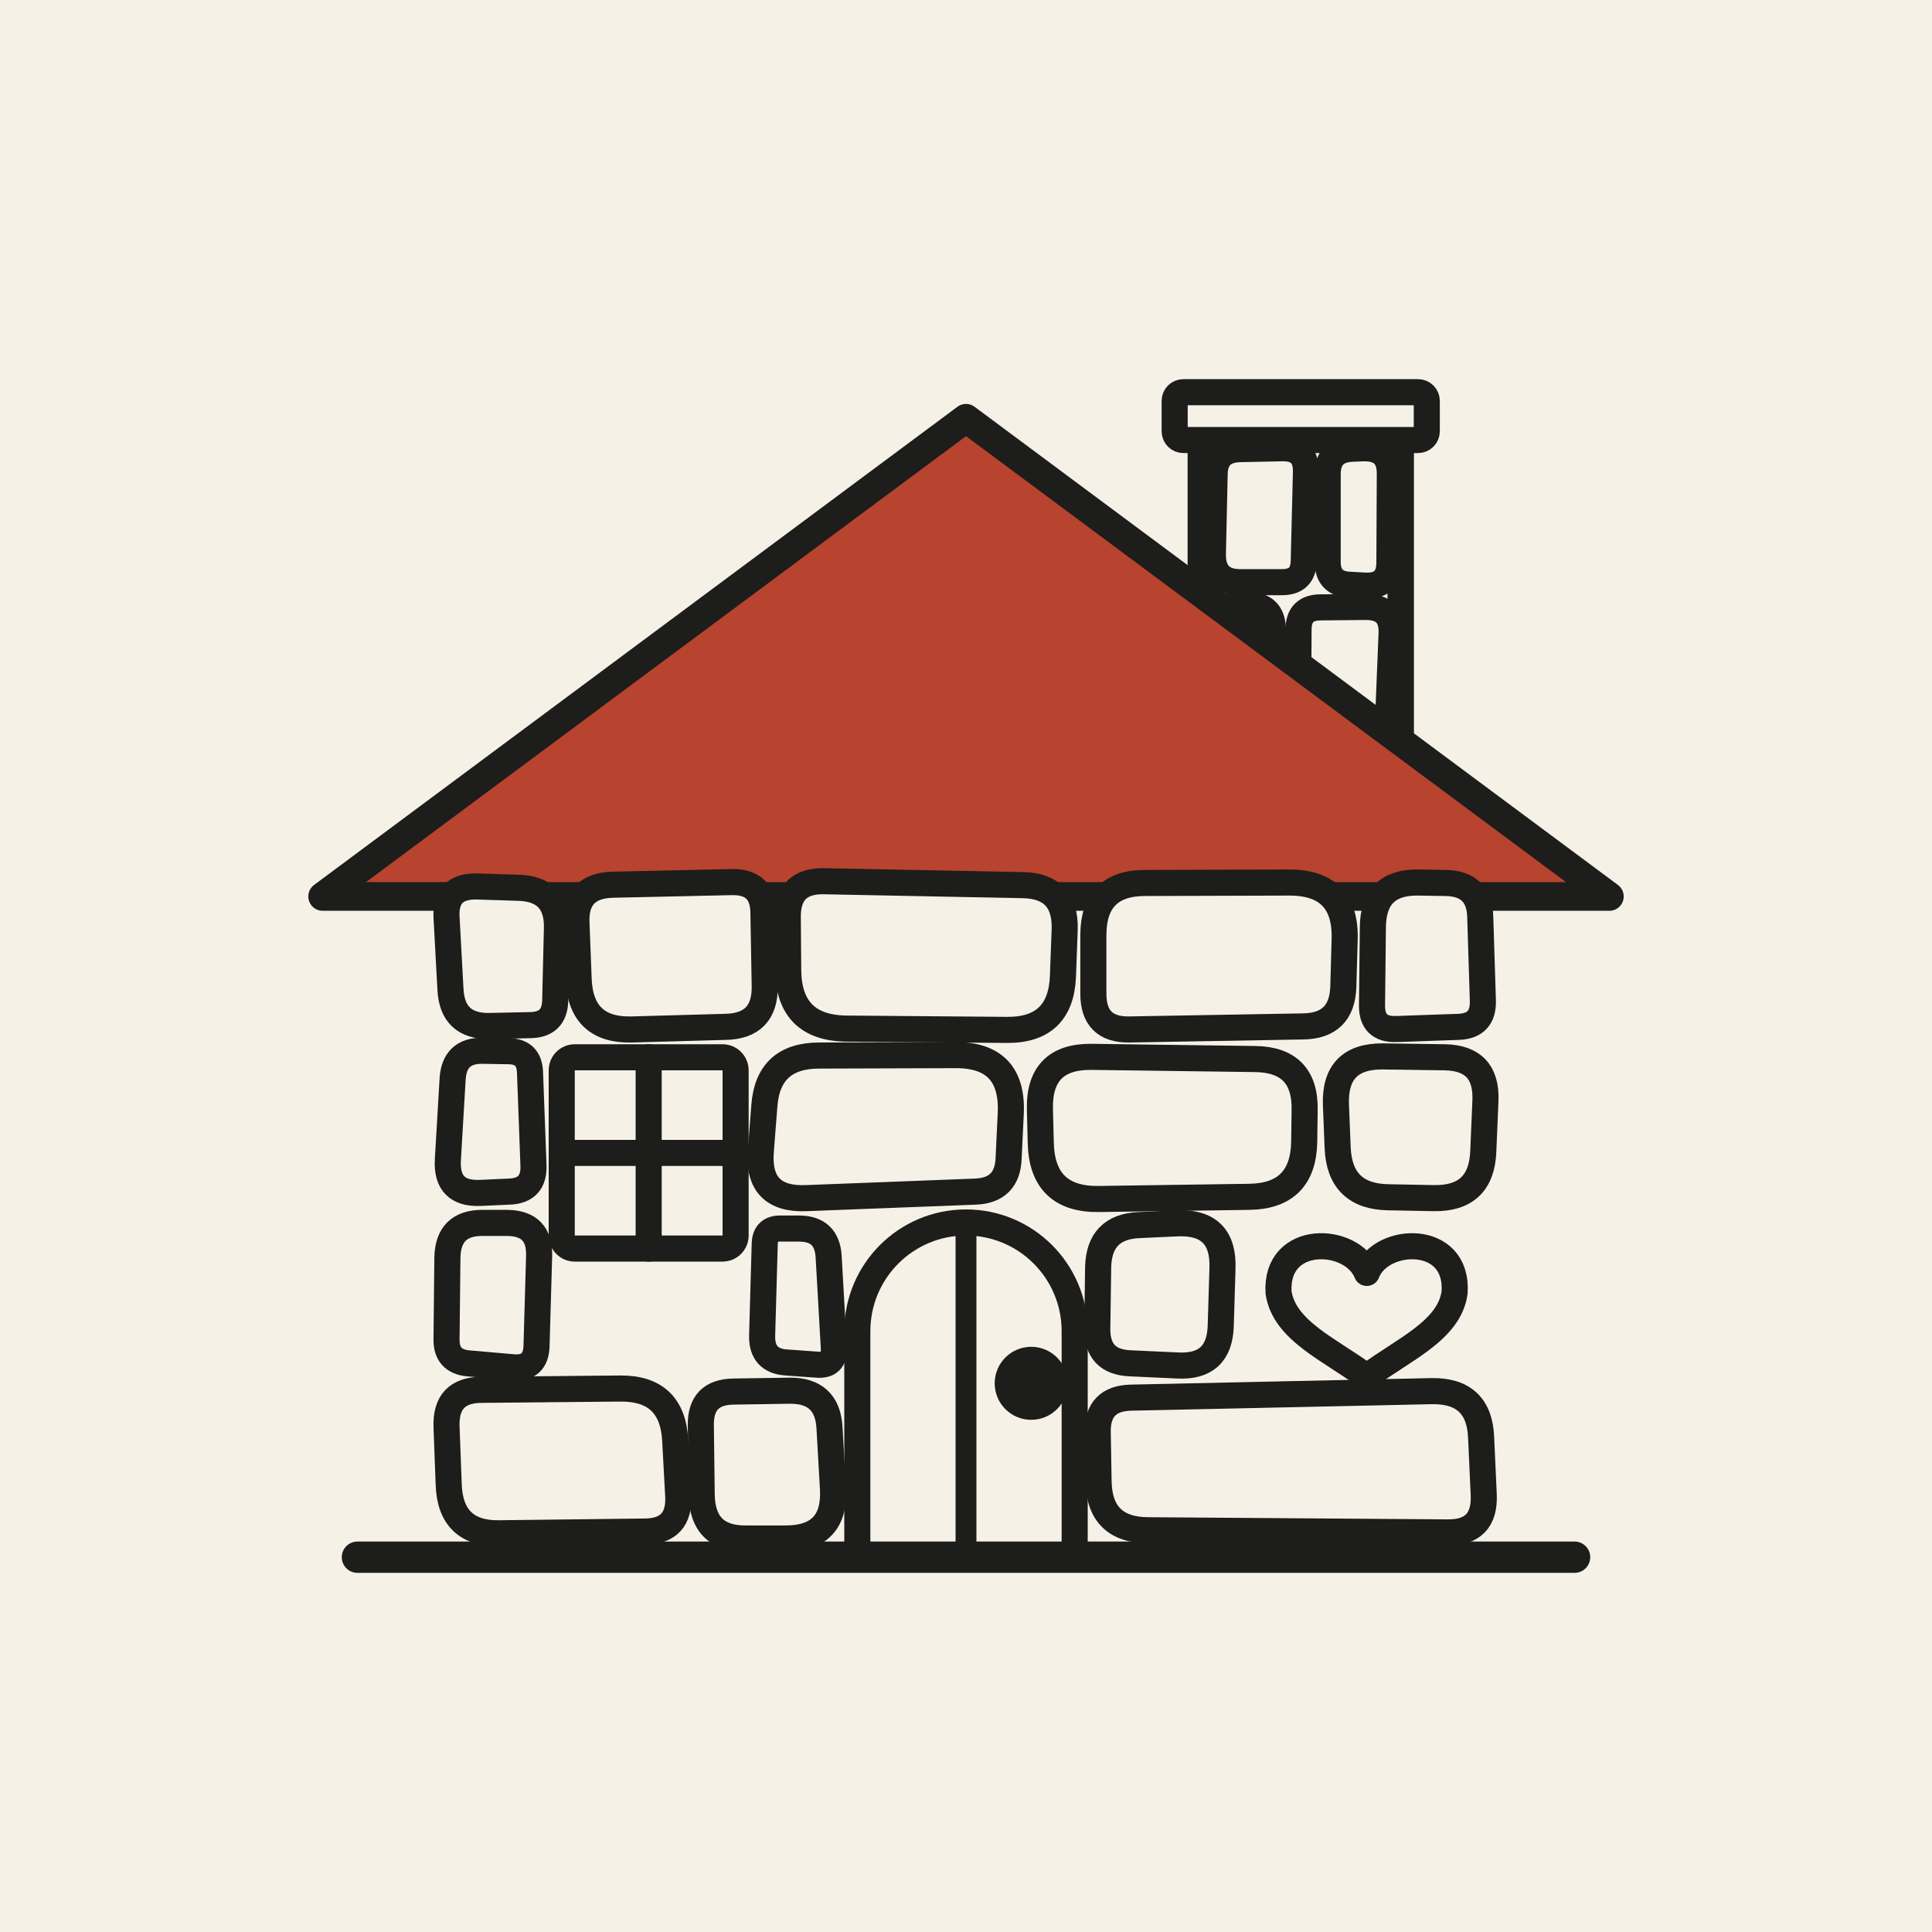
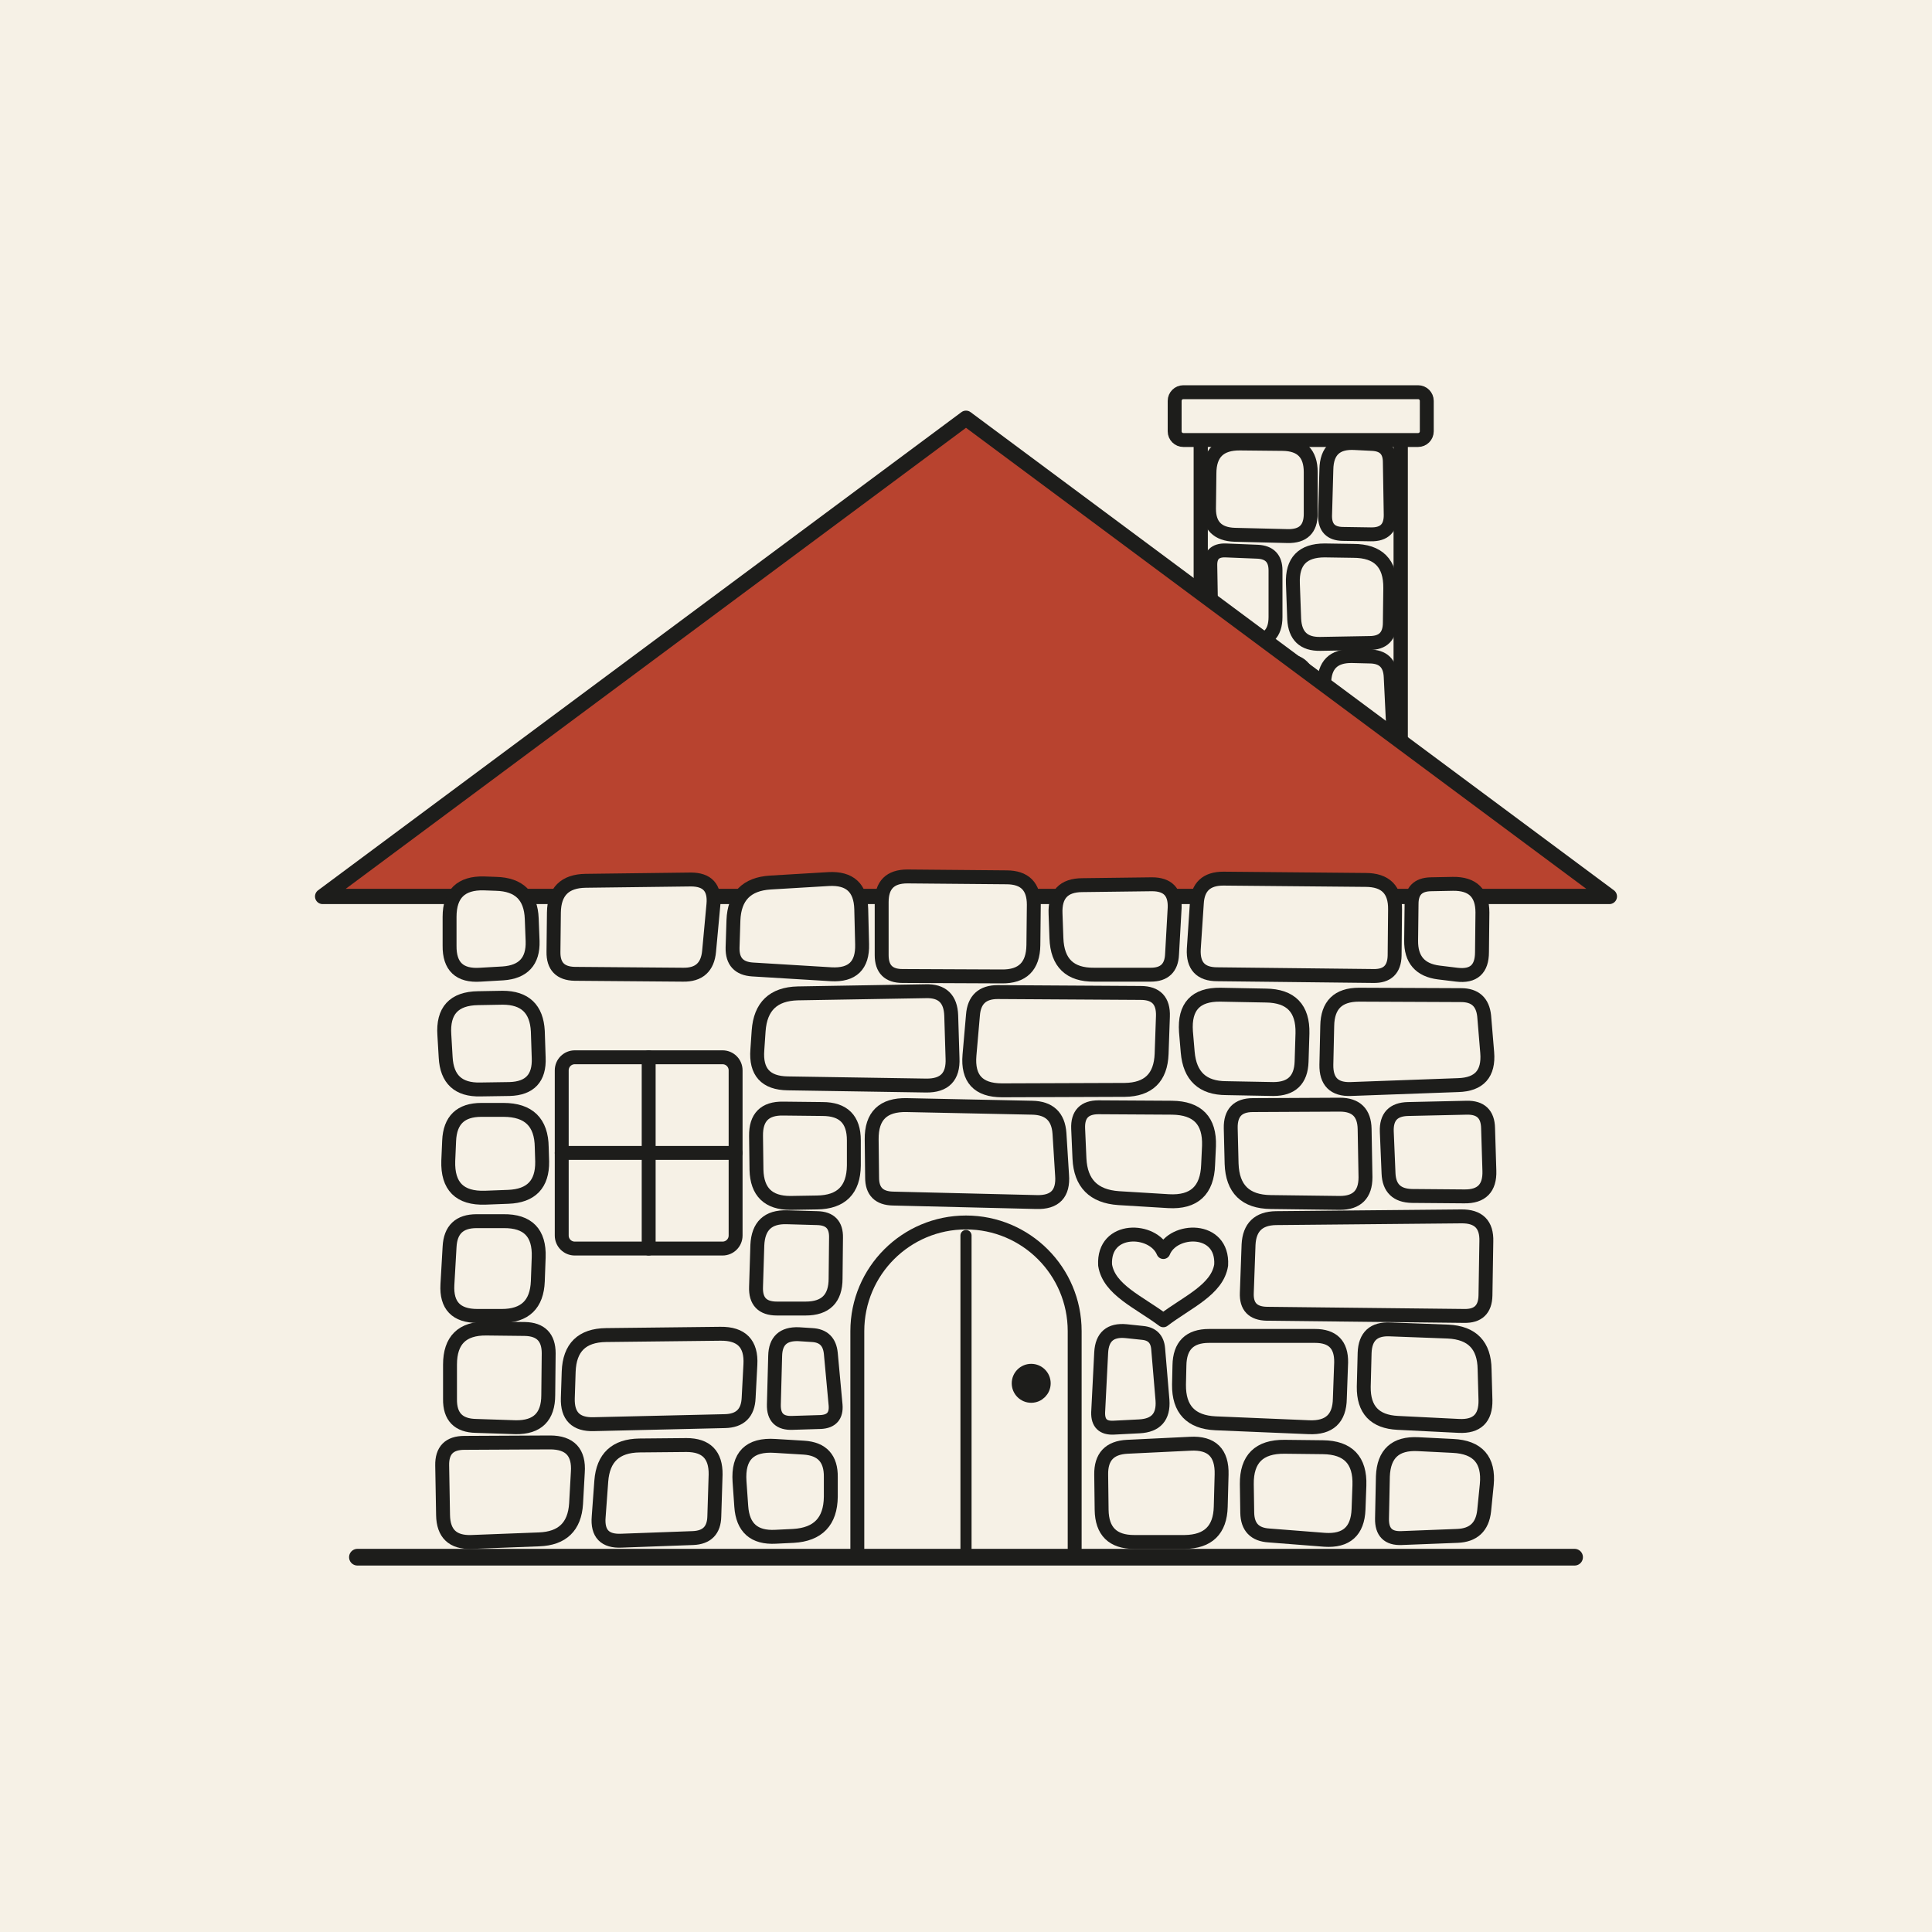
<svg xmlns="http://www.w3.org/2000/svg" viewBox="0 0 400 400" width="400" height="400">
  <rect width="400" height="400" fill="#f6f1e6" />
  <g transform="translate(200,200) scale(0.9) translate(-200,-218)">
-     <g fill="none" stroke="#1d1d1b" stroke-width="6" stroke-linejoin="round" stroke-linecap="round">
+     <g fill="none" stroke="#1d1d1b" stroke-width="3.2" stroke-linejoin="round" stroke-linecap="round">
      <rect x="254" y="96" width="46" height="74" fill="#f6f1e6" />
-       <path d="M257.2,104.8 Q257.3,99.3 262.9,99.1 L272.6,98.9 Q278.4,98.7 278.2,104.5 L277.7,124.8 Q277.6,129.7 272.7,129.7 L263.3,129.7 Q256.6,129.8 256.8,123.0Z" fill="#f6f1e6" />
-       <path d="M283.2,105.1 Q283.1,99.1 289.1,99.0 L291.5,98.9 Q297.5,98.8 297.5,104.7 L297.4,125.2 Q297.4,130.7 291.9,130.5 L288.3,130.3 Q283.2,130.1 283.2,125.0Z" fill="#f6f1e6" />
-       <path d="M256.4,141.0 Q256.3,135.1 262.1,135.0 L264.9,135.0 Q270.4,134.9 270.6,140.4 L271.1,164.2 Q271.2,167.3 268.0,167.3 L260.8,167.3 Q257.1,167.3 257.0,163.5Z" fill="#f6f1e6" />
-       <path d="M276.5,140.6 Q276.5,135.5 281.6,135.5 L292.0,135.4 Q298.2,135.4 297.9,141.6 L297.2,158.8 Q296.8,167.6 287.9,167.4 L284.3,167.3 Q276.3,167.1 276.4,159.1Z" fill="#f6f1e6" />
+       <path d="M256.0,104.7 Q256.0,97.7 263.1,97.8 L272.9,97.9 Q279.3,98.0 279.3,104.4 L279.3,114.0 Q279.3,119.2 274.0,119.1 L261.8,118.8 Q255.9,118.6 255.9,112.8Z" fill="#f6f1e6" />
+       <path d="M282.9,103.8 Q283.0,97.3 289.5,97.7 L293.5,97.9 Q297.5,98.1 297.5,102.1 L297.7,114.1 Q297.8,118.8 293.1,118.7 L286.6,118.6 Q282.6,118.5 282.6,114.5Z" fill="#f6f1e6" />
+       <path d="M256.2,125.9 Q256.1,122.3 259.7,122.4 L267.1,122.7 Q271.2,122.9 271.2,127.0 L271.2,137.7 Q271.2,143.5 265.4,143.3 L261.8,143.1 Q256.5,142.9 256.4,137.6Z" fill="#f6f1e6" />
+       <path d="M275.2,130.0 Q274.9,122.4 282.5,122.4 L289.1,122.5 Q297.7,122.5 297.6,131.1 L297.5,139.0 Q297.5,143.7 292.8,143.7 L281.5,143.9 Q275.8,144.0 275.5,138.2Z" fill="#f6f1e6" />
+       <path d="M256.3,154.0 Q256.5,147.6 263.0,147.7 L273.5,147.8 Q278.6,147.8 278.7,153.0 L278.8,162.3 Q278.9,168.5 272.8,168.3 L264.2,168.0 Q255.6,167.7 256.0,159.1Z" fill="#f6f1e6" />
+       <path d="M282.4,153.1 Q282.4,146.6 288.8,146.7 L292.8,146.8 Q297.5,146.8 297.7,151.5 L298.3,163.9 Q298.5,167.9 294.4,167.8 L285.9,167.6 Q282.3,167.5 282.3,164.0Z" fill="#f6f1e6" />
      <line x1="254" y1="96" x2="254" y2="170" />
      <line x1="300" y1="96" x2="300" y2="170" />
      <rect x="248" y="86" width="58" height="11" rx="2" fill="#f6f1e6" />
    </g>
-     <path d="M52,202 L200,92 L348,202 Z" fill="#b8432f" stroke="#1d1d1b" stroke-width="6.6" stroke-linejoin="round" />
-     <g fill="none" stroke="#1d1d1b" stroke-width="6" stroke-linejoin="round" stroke-linecap="round">
-       <path d="M80.5,324.0 Q80.2,315.5 88.6,315.5 L120.5,315.2 Q132.4,315.1 133.1,327.0 L133.8,339.9 Q134.2,348.0 126.2,348.1 L92.7,348.5 Q81.4,348.7 81.0,337.3Z" fill="#f6f1e6" />
-       <path d="M139.0,323.6 Q138.9,316.0 146.5,315.9 L159.4,315.7 Q168.1,315.6 168.6,324.2 L169.4,338.3 Q170.0,349.6 158.7,349.7 L149.4,349.7 Q139.4,349.8 139.2,339.7Z" fill="#f6f1e6" />
-       <path d="M230.3,325.2 Q230.2,317.5 237.9,317.3 L307.1,315.8 Q318.1,315.6 318.5,326.5 L319.1,339.6 Q319.5,348.4 310.8,348.3 L241.8,347.8 Q230.7,347.7 230.5,336.6Z" fill="#f6f1e6" />
-       <path d="M80.7,285.0 Q80.9,277.1 88.7,277.1 L94.5,277.1 Q102.0,277.2 101.8,284.7 L101.2,305.5 Q101.0,310.8 95.7,310.3 L85.4,309.4 Q80.4,308.9 80.5,303.8Z" fill="#f6f1e6" />
-       <path d="M153.7,281.9 Q153.8,278.3 157.4,278.4 L161.6,278.4 Q168.0,278.4 168.4,284.8 L169.6,305.9 Q169.8,310.1 165.6,309.7 L158.6,309.2 Q153.0,308.8 153.1,303.1Z" fill="#f6f1e6" />
-       <path d="M230.4,287.3 Q230.6,278.0 239.8,277.6 L248.5,277.2 Q259.4,276.7 259.0,287.6 L258.6,300.8 Q258.3,310.4 248.7,309.9 L237.8,309.4 Q230.1,309.1 230.2,301.4Z" fill="#f6f1e6" />
-       <path d="M292.2,288.6 C288.8,280.1 271.1,279.4 271.9,293.1 C273.2,301.9 283.7,306.2 292.2,312.5 C300.6,306.2 311.2,301.9 312.4,293.1 C313.3,279.4 295.5,280.1 292.2,288.6Z" fill="#f6f1e6" />
-       <path d="M81.9,244.0 Q82.3,237.4 88.8,237.5 L94.7,237.6 Q99.5,237.6 99.7,242.4 L100.5,263.9 Q100.7,269.7 94.9,269.9 L88.2,270.2 Q80.4,270.5 80.8,262.7Z" fill="#f6f1e6" />
-       <path d="M153.6,250.3 Q154.4,238.6 166.2,238.6 L197.5,238.5 Q210.9,238.4 210.3,251.9 L209.8,262.3 Q209.5,269.6 202.2,269.9 L163.3,271.4 Q151.9,271.9 152.8,260.6Z" fill="#f6f1e6" />
-       <path d="M217.0,250.8 Q216.8,238.8 228.8,238.9 L266.4,239.4 Q278.2,239.5 277.9,251.3 L277.8,258.6 Q277.5,270.9 265.2,271.1 L230.6,271.6 Q217.5,271.8 217.2,258.7Z" fill="#f6f1e6" />
-       <path d="M285.1,249.9 Q284.7,238.7 295.9,238.8 L310.2,239.0 Q319.8,239.2 319.5,248.8 L319.0,260.6 Q318.6,271.6 307.6,271.4 L297.1,271.2 Q286.0,271.0 285.5,259.9Z" fill="#f6f1e6" />
-       <path d="M80.5,206.8 Q80.1,199.6 87.4,199.7 L96.9,200.0 Q106.1,200.2 105.9,209.3 L105.5,225.9 Q105.4,231.5 99.8,231.6 L90.5,231.8 Q81.8,232.0 81.4,223.3Z" fill="#f6f1e6" />
-       <path d="M110.4,208.3 Q109.9,199.5 118.8,199.3 L146.0,198.7 Q153.3,198.5 153.4,205.7 L153.7,222.7 Q153.8,231.8 144.7,232.0 L123.1,232.6 Q111.5,232.9 110.9,221.3Z" fill="#f6f1e6" />
-       <path d="M159.0,206.8 Q158.9,198.3 167.4,198.5 L213.1,199.4 Q223.0,199.6 222.7,209.6 L222.3,220.4 Q221.8,232.8 209.4,232.7 L172.4,232.4 Q159.3,232.2 159.1,219.1Z" fill="#f6f1e6" />
-       <path d="M229.3,210.7 Q229.4,198.9 241.2,198.9 L274.2,198.8 Q287.6,198.7 287.1,212.1 L286.8,222.8 Q286.5,231.8 277.5,231.9 L237.5,232.6 Q229.3,232.7 229.3,224.4Z" fill="#f6f1e6" />
-       <path d="M293.6,209.0 Q293.7,198.6 304.1,198.8 L310.3,198.9 Q318.1,199.0 318.3,206.7 L318.9,225.9 Q319.1,231.8 313.3,232.0 L299.0,232.5 Q293.3,232.7 293.4,227.0Z" fill="#f6f1e6" />
+     <path d="M52,202 L200,92 L348,202 Z" fill="#b8432f" stroke="#1d1d1b" stroke-width="3.52" stroke-linejoin="round" />
+     <g fill="none" stroke="#1d1d1b" stroke-width="3.2" stroke-linejoin="round" stroke-linecap="round">
+       <path d="M79.5,332.9 Q79.4,327.7 84.6,327.7 L104.3,327.6 Q111.2,327.6 110.7,334.5 L110.3,341.7 Q109.8,349.6 101.8,349.9 L86.2,350.5 Q79.8,350.7 79.7,344.3Z" fill="#f6f1e6" />
+       <path d="M116.1,336.5 Q116.7,328.4 124.9,328.3 L135.7,328.2 Q142.5,328.2 142.4,335.0 L142.1,344.6 Q142.0,349.4 137.2,349.6 L120.8,350.2 Q115.0,350.5 115.5,344.7Z" fill="#f6f1e6" />
+       <path d="M147.9,336.6 Q147.3,327.8 156.1,328.4 L162.7,328.8 Q169.0,329.2 168.9,335.6 L168.9,340.1 Q168.8,348.6 160.3,349.1 L156.2,349.3 Q148.8,349.7 148.3,342.3Z" fill="#f6f1e6" />
+       <path d="M231.1,335.0 Q231.0,328.9 237.1,328.6 L251.6,327.9 Q259.0,327.5 258.8,335.0 L258.6,342.4 Q258.4,350.4 250.3,350.5 L238.7,350.5 Q231.3,350.5 231.2,343.1Z" fill="#f6f1e6" />
+       <path d="M264.6,337.2 Q264.5,328.5 273.3,328.6 L282.1,328.7 Q290.8,328.8 290.5,337.5 L290.3,343.0 Q290.0,350.5 282.5,350.0 L269.7,349.0 Q264.8,348.7 264.7,343.8Z" fill="#f6f1e6" />
+       <path d="M295.9,335.4 Q296.2,327.6 304.0,328.0 L312.0,328.4 Q320.6,328.8 319.8,337.3 L319.2,343.3 Q318.6,348.9 313.0,349.1 L300.2,349.6 Q295.6,349.8 295.7,345.1Z" fill="#f6f1e6" />
+       <path d="M81.3,309.7 Q81.3,301.3 89.7,301.4 L98.5,301.5 Q104.0,301.6 104.0,307.1 L103.9,316.7 Q103.9,324.2 96.4,324.1 L87.3,323.8 Q81.2,323.7 81.3,317.6Z" fill="#f6f1e6" />
+       <path d="M108.6,311.3 Q108.9,303.0 117.2,302.9 L143.5,302.6 Q150.8,302.5 150.4,309.7 L150.0,317.3 Q149.8,322.6 144.5,322.7 L114.4,323.4 Q108.2,323.6 108.4,317.4Z" fill="#f6f1e6" />
+       <path d="M156.1,307.7 Q156.2,302.5 161.5,302.7 L164.6,302.9 Q168.5,303.1 168.9,307.1 L170.0,319.0 Q170.3,322.7 166.6,322.9 L160.1,323.1 Q155.7,323.3 155.8,318.9Z" fill="#f6f1e6" />
+       <path d="M231.1,306.9 Q231.4,301.5 236.8,302.0 L240.6,302.4 Q243.9,302.7 244.2,306.0 L245.2,317.9 Q245.6,323.6 239.9,323.9 L234.0,324.2 Q230.3,324.4 230.4,320.7Z" fill="#f6f1e6" />
+       <path d="M249.1,309.9 Q249.2,303.1 255.9,303.1 L280.3,303.1 Q286.4,303.1 286.3,309.2 L286.0,317.5 Q285.9,324.4 278.9,324.1 L257.4,323.2 Q248.9,322.8 249.0,314.3Z" fill="#f6f1e6" />
+       <path d="M291.7,307.0 Q291.9,301.3 297.6,301.6 L310.9,302.1 Q319.2,302.5 319.3,310.8 L319.5,317.9 Q319.6,324.1 313.4,323.8 L299.3,323.1 Q291.4,322.7 291.5,314.8Z" fill="#f6f1e6" />
+       <path d="M81.2,282.6 Q81.5,276.7 87.4,276.7 L93.6,276.7 Q102.0,276.6 101.7,285.0 L101.5,290.5 Q101.2,298.5 93.2,298.5 L87.6,298.5 Q80.3,298.5 80.7,291.3Z" fill="#f6f1e6" />
+       <path d="M152.0,282.2 Q152.3,275.6 158.8,275.8 L165.8,276.0 Q170.2,276.1 170.1,280.5 L170.0,289.9 Q170.0,296.8 163.1,296.8 L156.5,296.8 Q151.5,296.8 151.7,291.8Z" fill="#f6f1e6" />
+       <path d="M245.4,283.8 C243.1,278.2 231.5,277.8 232.0,286.8 C232.9,292.5 239.8,295.3 245.4,299.5 C250.9,295.3 257.8,292.5 258.7,286.8 C259.2,277.8 247.6,278.2 245.4,283.8Z" fill="#f6f1e6" />
+       <path d="M265.0,282.1 Q265.3,276.1 271.3,276.0 L313.9,275.6 Q319.9,275.5 319.7,281.4 L319.5,293.8 Q319.4,298.6 314.6,298.5 L269.2,298.0 Q264.4,297.9 264.6,293.2Z" fill="#f6f1e6" />
+       <path d="M81.1,258.2 Q81.4,251.1 88.5,251.1 L93.6,251.1 Q102.3,251.1 102.4,259.7 L102.5,263.0 Q102.6,270.8 94.7,271.1 L89.4,271.3 Q80.6,271.6 80.9,262.8Z" fill="#f6f1e6" />
+       <path d="M151.7,257.1 Q151.6,250.7 157.9,250.8 L167.0,250.9 Q174.2,250.9 174.2,258.1 L174.2,263.9 Q174.1,272.3 165.7,272.4 L159.6,272.5 Q152.0,272.5 151.8,264.9Z" fill="#f6f1e6" />
+       <path d="M178.3,257.9 Q178.2,249.8 186.4,250.0 L215.2,250.6 Q221.1,250.7 221.5,256.5 L222.1,266.1 Q222.6,272.5 216.2,272.3 L183.2,271.5 Q178.4,271.4 178.4,266.7Z" fill="#f6f1e6" />
+       <path d="M225.8,255.4 Q225.6,250.5 230.5,250.5 L247.4,250.6 Q256.2,250.7 255.9,259.4 L255.7,263.7 Q255.4,272.6 246.6,272.1 L235.1,271.4 Q226.5,270.8 226.1,262.3Z" fill="#f6f1e6" />
+       <path d="M260.9,255.3 Q260.8,250.0 266.0,250.0 L286.0,249.9 Q291.6,249.9 291.7,255.5 L291.9,266.6 Q291.9,272.5 286.0,272.5 L270.1,272.3 Q261.4,272.2 261.1,263.5Z" fill="#f6f1e6" />
+       <path d="M296.8,256.1 Q296.6,251.0 301.7,250.9 L315.2,250.6 Q320.0,250.5 320.1,255.3 L320.4,265.1 Q320.6,271.1 314.6,271.0 L302.6,270.9 Q297.4,270.8 297.2,265.7Z" fill="#f6f1e6" />
+       <path d="M80.0,233.9 Q79.4,225.5 87.8,225.4 L93.4,225.3 Q101.1,225.3 101.5,233.0 L101.7,239.1 Q102.0,246.1 95.0,246.3 L88.3,246.4 Q80.7,246.6 80.3,239.0Z" fill="#f6f1e6" />
+       <path d="M152.3,232.9 Q152.9,224.5 161.3,224.3 L190.7,223.8 Q196.4,223.6 196.6,229.4 L196.9,239.2 Q197.2,245.6 190.8,245.5 L159.0,245.0 Q151.4,244.9 152.0,237.3Z" fill="#f6f1e6" />
+       <path d="M201.6,229.3 Q202.0,224.0 207.3,224.0 L240.2,224.2 Q245.5,224.2 245.3,229.6 L245.0,238.2 Q244.7,246.4 236.5,246.5 L208.3,246.6 Q200.1,246.6 200.8,238.5Z" fill="#f6f1e6" />
+       <path d="M250.6,233.1 Q250.0,224.5 258.5,224.6 L269.0,224.8 Q277.6,224.9 277.4,233.5 L277.2,240.0 Q277.0,246.3 270.7,246.3 L259.9,246.1 Q251.7,246.1 251.0,237.8Z" fill="#f6f1e6" />
+       <path d="M283.1,231.8 Q283.2,224.6 290.4,224.6 L313.9,224.7 Q318.7,224.7 319.2,229.5 L319.9,237.9 Q320.5,245.2 313.2,245.4 L288.5,246.3 Q282.8,246.5 282.9,240.7Z" fill="#f6f1e6" />
+       <path d="M81.2,206.7 Q81.2,198.8 89.1,199.0 L91.9,199.1 Q99.8,199.3 100.1,207.1 L100.3,212.3 Q100.5,219.2 93.5,219.7 L88.3,220.0 Q81.1,220.5 81.2,213.3Z" fill="#f6f1e6" />
+       <path d="M105.2,205.7 Q105.3,198.5 112.5,198.4 L136.7,198.1 Q142.4,198.1 141.9,203.8 L140.9,214.6 Q140.4,220.1 134.9,220.0 L110.0,219.8 Q105.0,219.7 105.1,214.7Z" fill="#f6f1e6" />
+       <path d="M146.5,207.5 Q146.8,199.3 155.0,198.8 L168.4,198.0 Q175.7,197.6 175.9,204.9 L176.1,213.0 Q176.3,220.3 169.0,219.9 L150.9,218.8 Q146.2,218.5 146.3,213.8Z" fill="#f6f1e6" />
+       <path d="M180.6,203.3 Q180.6,197.4 186.5,197.4 L209.3,197.6 Q215.6,197.6 215.6,203.9 L215.5,213.2 Q215.4,220.5 208.2,220.4 L185.4,220.3 Q180.6,220.3 180.6,215.5Z" fill="#f6f1e6" />
+       <path d="M220.6,206.0 Q220.3,199.4 226.8,199.4 L242.8,199.2 Q248.2,199.2 248.0,204.6 L247.4,215.3 Q247.2,220.0 242.5,220.0 L229.5,220.0 Q221.1,220.1 220.8,211.6Z" fill="#f6f1e6" />
+       <path d="M253.1,203.6 Q253.4,197.9 259.2,197.9 L291.9,198.2 Q298.8,198.2 298.7,205.0 L298.6,215.6 Q298.5,220.4 293.7,220.3 L257.8,219.9 Q252.1,219.9 252.4,214.1Z" fill="#f6f1e6" />
+       <path d="M302.5,203.7 Q302.5,199.3 306.9,199.2 L312.0,199.1 Q318.8,199.0 318.8,205.7 L318.7,214.8 Q318.7,220.7 312.9,220.0 L308.8,219.5 Q302.3,218.7 302.4,212.1Z" fill="#f6f1e6" />
      <path d="M175,352 L175,302.0 A25.0,25.0 0 0 1 225,302.0 L225,352" fill="#f6f1e6" />
-       <line x1="200.0" y1="280" x2="200.0" y2="352" stroke-width="4.8" />
-       <circle cx="215" cy="314" r="5.4" fill="#1d1d1b" />
+       <line x1="200.0" y1="280" x2="200.0" y2="352" stroke-width="2.56" />
+       <circle cx="215" cy="314" r="2.88" fill="#1d1d1b" />
      <rect x="107" y="239" width="40" height="44" rx="3" fill="#f6f1e6" />
      <line x1="127.0" y1="239" x2="127.0" y2="283" />
      <line x1="107" y1="261.0" x2="147" y2="261.0" />
-       <path d="M60,354 L340,354" stroke-width="7.2" />
+       <path d="M60,354 L340,354" stroke-width="3.84" />
    </g>
  </g>
</svg>
